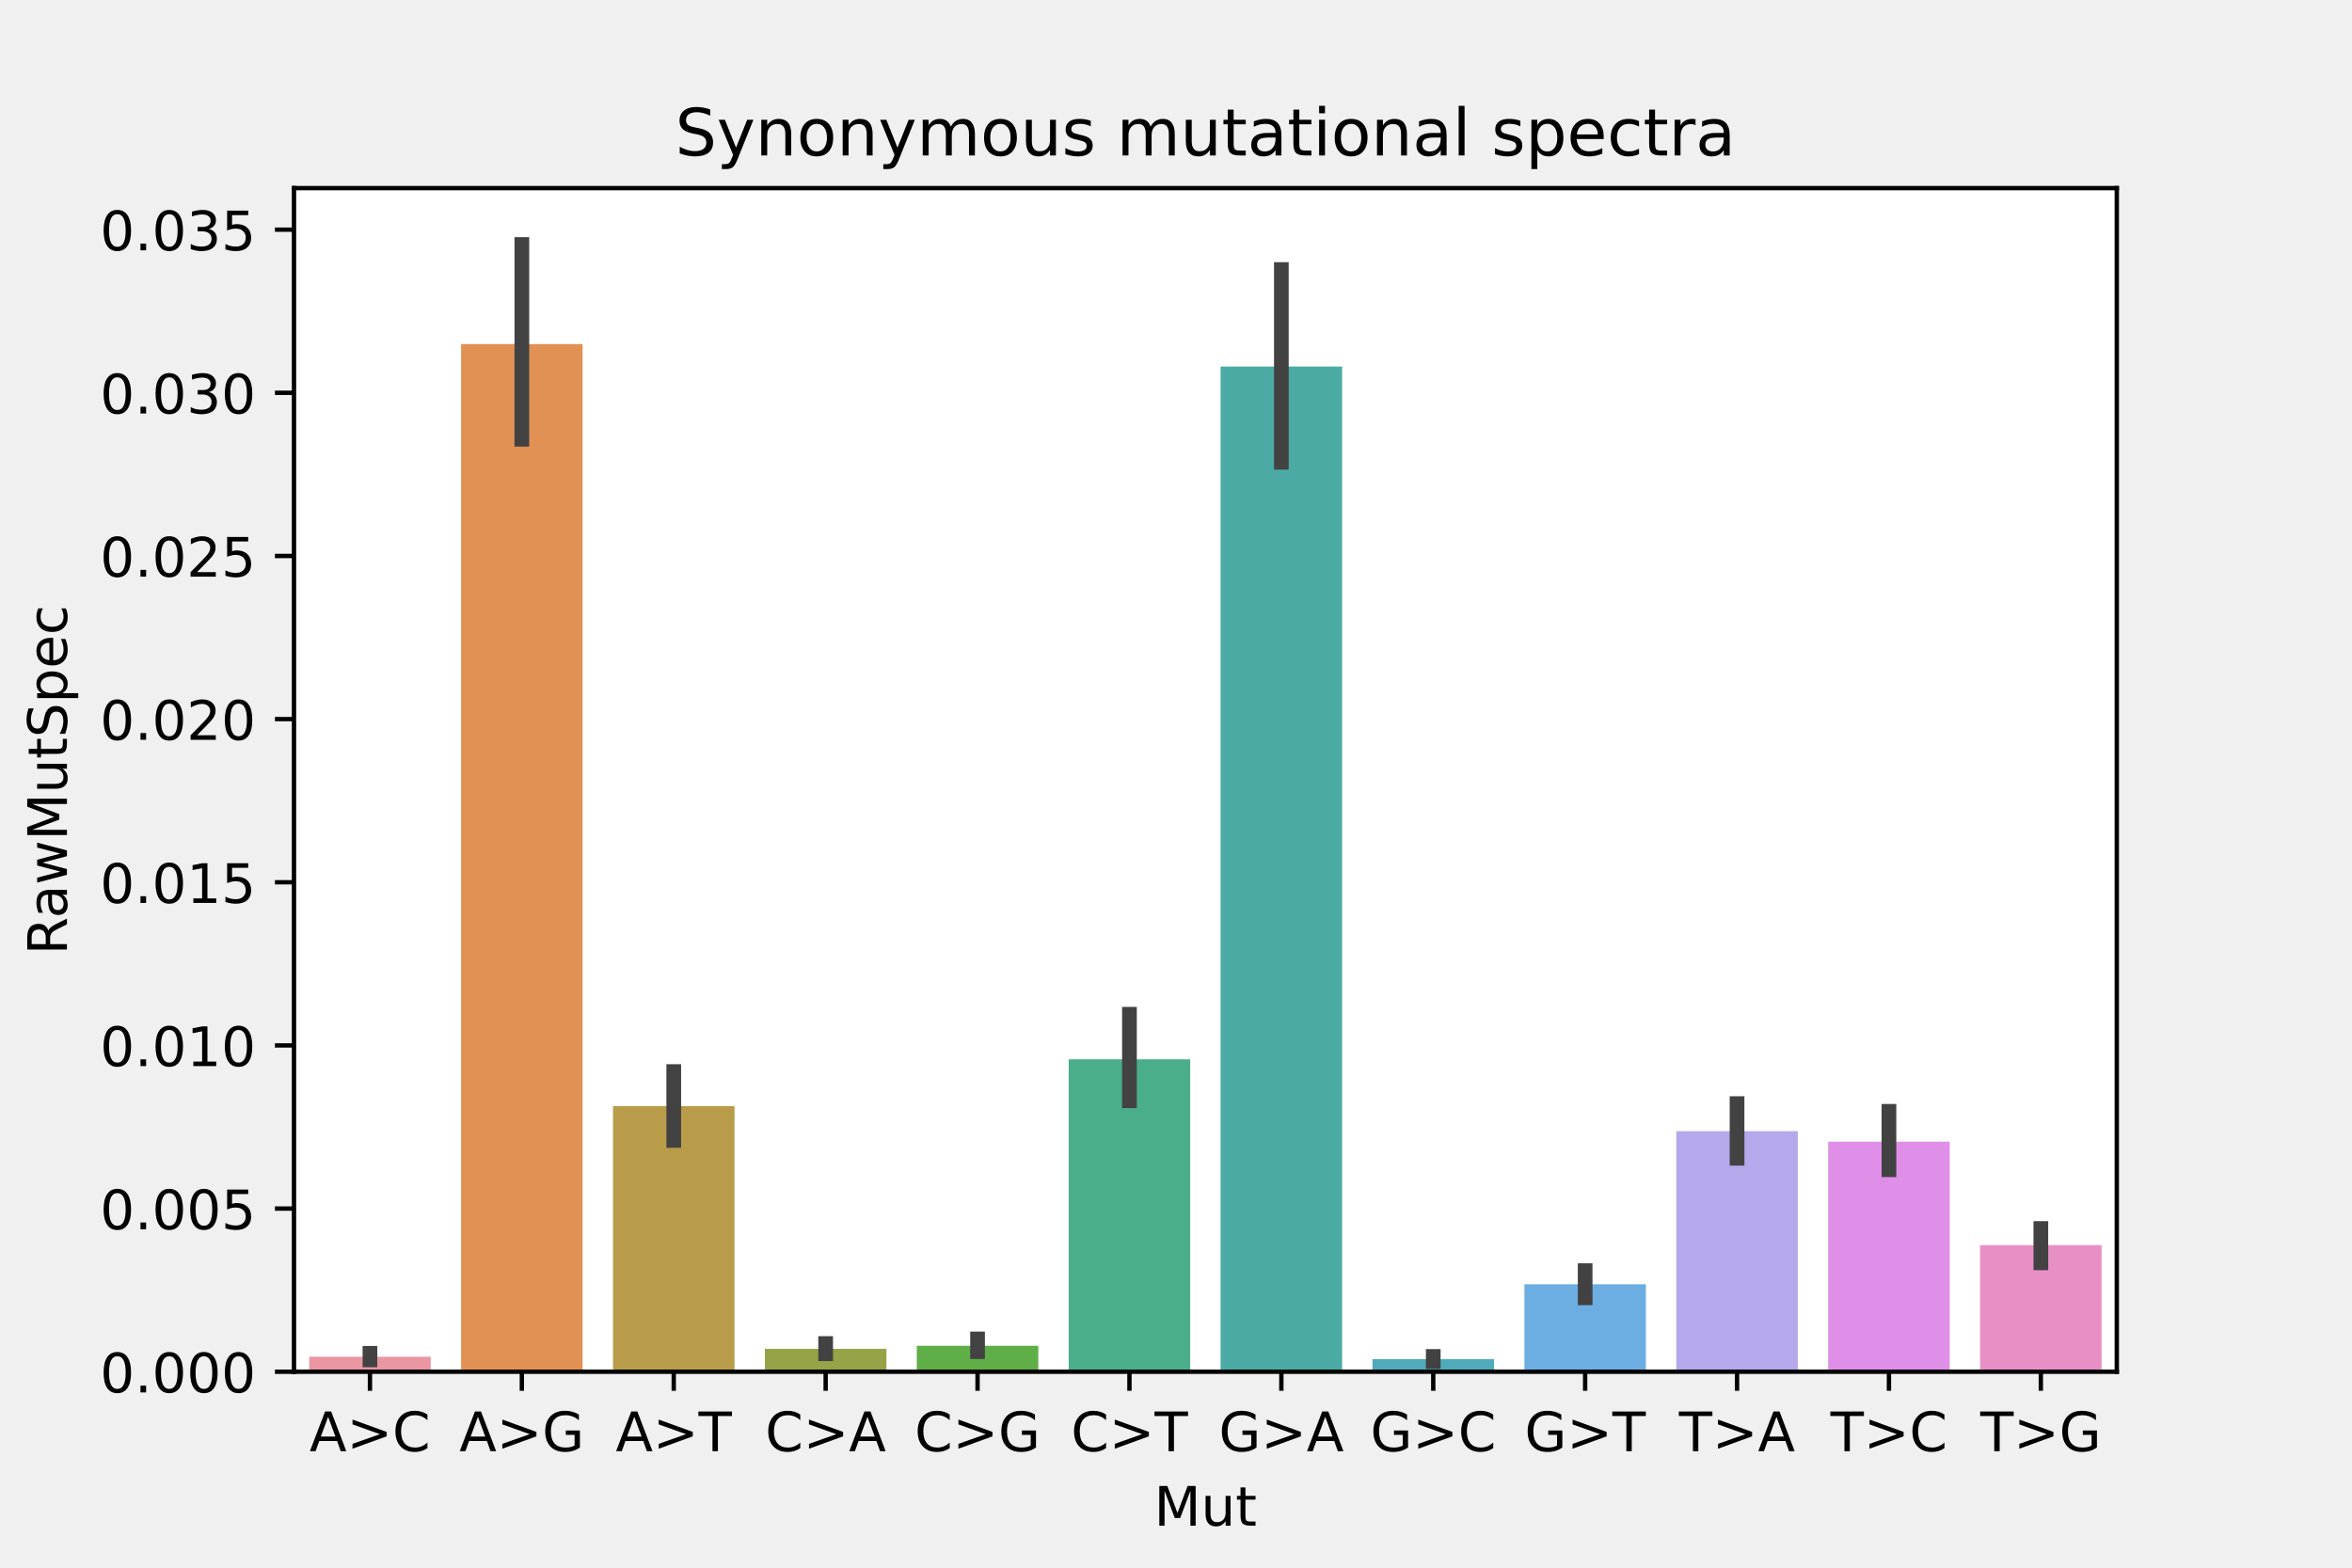
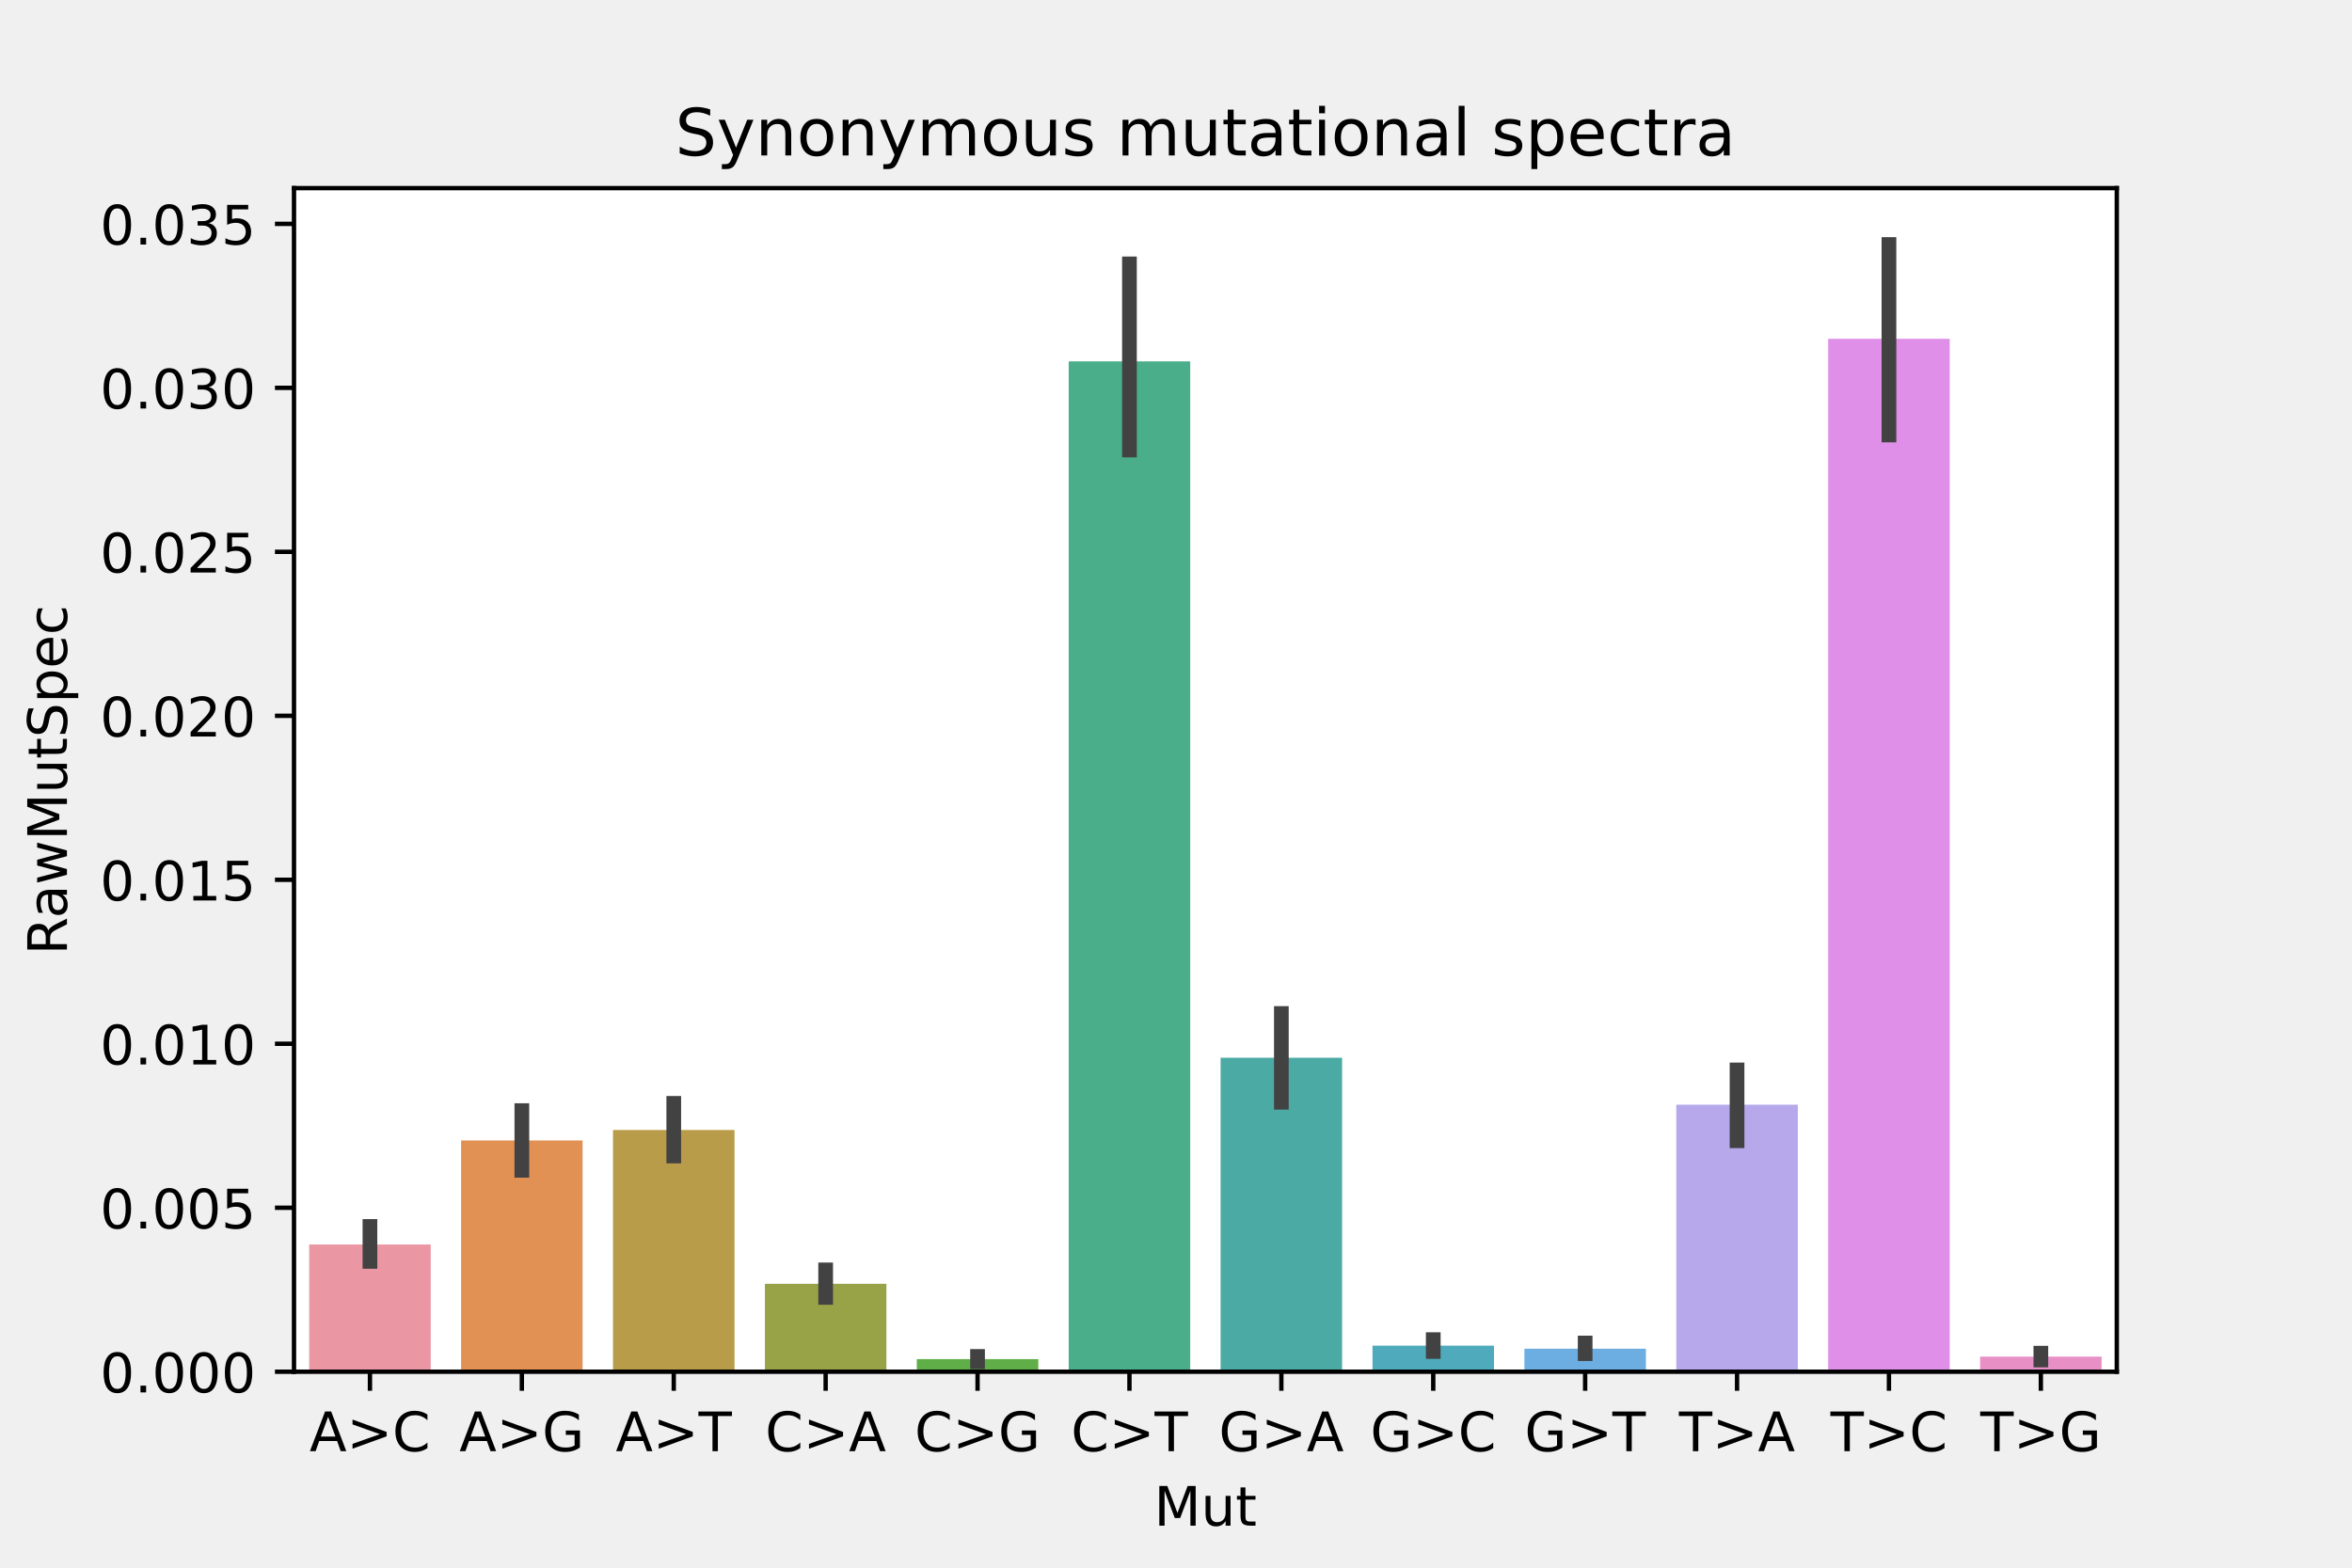
<svg xmlns="http://www.w3.org/2000/svg" xmlns:xlink="http://www.w3.org/1999/xlink" width="432pt" height="288pt" viewBox="0 0 432 288" version="1.1">
  <defs>
    <style type="text/css">*{stroke-linejoin: round; stroke-linecap: butt}</style>
  </defs>
  <g id="figure_1">
    <g id="patch_1">
      <path d="M 0 288  L 432 288  L 432 0  L 0 0  L 0 288  z " style="fill: none" />
    </g>
    <g id="axes_1">
      <g id="patch_2">
        <path d="M 54 252  L 388.8 252  L 388.8 34.56  L 54 34.56  z " style="fill: #ffffff" />
      </g>
      <g id="patch_3">
-         <path d="M 56.79 252  L 79.11 252  L 79.11 249.242  L 56.79 249.242  z " clip-path="url(#p5a65ac5ec0)" style="fill: #ea96a3" />
+         <path d="M 56.79 252  L 79.11 252  L 79.11 228.621  L 56.79 228.621  z " clip-path="url(#pdfa78f9c3d)" style="fill: #ea96a3" />
      </g>
      <g id="patch_4">
-         <path d="M 84.69 252  L 107.01 252  L 107.01 63.208  L 84.69 63.208  z " clip-path="url(#p5a65ac5ec0)" style="fill: #e19153" />
+         <path d="M 84.69 252  L 107.01 252  L 107.01 209.519  L 84.69 209.519  z " clip-path="url(#pdfa78f9c3d)" style="fill: #e19153" />
      </g>
      <g id="patch_5">
-         <path d="M 112.59 252  L 134.91 252  L 134.91 203.191  L 112.59 203.191  z " clip-path="url(#p5a65ac5ec0)" style="fill: #b89c49" />
+         <path d="M 112.59 252  L 134.91 252  L 134.91 207.589  L 112.59 207.589  z " clip-path="url(#pdfa78f9c3d)" style="fill: #b89c49" />
      </g>
      <g id="patch_6">
-         <path d="M 140.49 252  L 162.81 252  L 162.81 247.794  L 140.49 247.794  z " clip-path="url(#p5a65ac5ec0)" style="fill: #98a246" />
+         <path d="M 140.49 252  L 162.81 252  L 162.81 235.85  L 140.49 235.85  z " clip-path="url(#pdfa78f9c3d)" style="fill: #98a246" />
      </g>
      <g id="patch_7">
-         <path d="M 168.39 252  L 190.71 252  L 190.71 247.228  L 168.39 247.228  z " clip-path="url(#p5a65ac5ec0)" style="fill: #60ae47" />
+         <path d="M 168.39 252  L 190.71 252  L 190.71 249.679  L 168.39 249.679  z " clip-path="url(#pdfa78f9c3d)" style="fill: #60ae47" />
      </g>
      <g id="patch_8">
-         <path d="M 196.29 252  L 218.61 252  L 218.61 194.612  L 196.29 194.612  z " clip-path="url(#p5a65ac5ec0)" style="fill: #4aae8a" />
+         <path d="M 196.29 252  L 218.61 252  L 218.61 66.394  L 196.29 66.394  z " clip-path="url(#pdfa78f9c3d)" style="fill: #4aae8a" />
      </g>
      <g id="patch_9">
-         <path d="M 224.19 252  L 246.51 252  L 246.51 67.333  L 224.19 67.333  z " clip-path="url(#p5a65ac5ec0)" style="fill: #4baba4" />
+         <path d="M 224.19 252  L 246.51 252  L 246.51 194.32  L 224.19 194.32  z " clip-path="url(#pdfa78f9c3d)" style="fill: #4baba4" />
      </g>
      <g id="patch_10">
-         <path d="M 252.09 252  L 274.41 252  L 274.41 249.691  L 252.09 249.691  z " clip-path="url(#p5a65ac5ec0)" style="fill: #4fabbc" />
+         <path d="M 252.09 252  L 274.41 252  L 274.41 247.204  L 252.09 247.204  z " clip-path="url(#pdfa78f9c3d)" style="fill: #4fabbc" />
      </g>
      <g id="patch_11">
-         <path d="M 279.99 252  L 302.31 252  L 302.31 235.931  L 279.99 235.931  z " clip-path="url(#p5a65ac5ec0)" style="fill: #6daee2" />
+         <path d="M 279.99 252  L 302.31 252  L 302.31 247.773  L 279.99 247.773  z " clip-path="url(#pdfa78f9c3d)" style="fill: #6daee2" />
      </g>
      <g id="patch_12">
-         <path d="M 307.89 252  L 330.21 252  L 330.21 207.813  L 307.89 207.813  z " clip-path="url(#p5a65ac5ec0)" style="fill: #b6a8eb" />
+         <path d="M 307.89 252  L 330.21 252  L 330.21 202.943  L 307.89 202.943  z " clip-path="url(#pdfa78f9c3d)" style="fill: #b6a8eb" />
      </g>
      <g id="patch_13">
-         <path d="M 335.79 252  L 358.11 252  L 358.11 209.733  L 335.79 209.733  z " clip-path="url(#p5a65ac5ec0)" style="fill: #df8fe7" />
+         <path d="M 335.79 252  L 358.11 252  L 358.11 62.248  L 335.79 62.248  z " clip-path="url(#pdfa78f9c3d)" style="fill: #df8fe7" />
      </g>
      <g id="patch_14">
-         <path d="M 363.69 252  L 386.01 252  L 386.01 228.739  L 363.69 228.739  z " clip-path="url(#p5a65ac5ec0)" style="fill: #e890c6" />
+         <path d="M 363.69 252  L 386.01 252  L 386.01 249.228  L 363.69 249.228  z " clip-path="url(#pdfa78f9c3d)" style="fill: #e890c6" />
      </g>
      <g id="matplotlib.axis_1">
        <g id="xtick_1">
          <g id="line2d_1">
            <defs>
-               <path id="m7f98ee3e6b" d="M 0 0  L 0 3.5  " style="stroke: #000000; stroke-width: 0.8" />
+               <path id="m2006add876" d="M 0 0  L 0 3.5  " style="stroke: #000000; stroke-width: 0.8" />
            </defs>
            <g>
-               <use xlink:href="#m7f98ee3e6b" x="67.95" y="252" style="stroke: #000000; stroke-width: 0.8" />
+               <use xlink:href="#m2006add876" x="67.95" y="252" style="stroke: #000000; stroke-width: 0.8" />
            </g>
          </g>
          <g id="text_1">
            <g transform="translate(56.84844 266.5984)scale(0.1 -0.1)">
              <defs>
                <path id="DejaVuSans-41" d="M 2188 4044  L 1331 1722  L 3047 1722  L 2188 4044  z M 1831 4666  L 2547 4666  L 4325 0  L 3669 0  L 3244 1197  L 1141 1197  L 716 0  L 50 0  L 1831 4666  z " transform="scale(0.015625)" />
                <path id="DejaVuSans-3e" d="M 678 3150  L 678 3719  L 4684 2266  L 4684 1747  L 678 294  L 678 863  L 3897 2003  L 678 3150  z " transform="scale(0.015625)" />
                <path id="DejaVuSans-43" d="M 4122 4306  L 4122 3641  Q 3803 3938 3442 4084  Q 3081 4231 2675 4231  Q 1875 4231 1450 3742  Q 1025 3253 1025 2328  Q 1025 1406 1450 917  Q 1875 428 2675 428  Q 3081 428 3442 575  Q 3803 722 4122 1019  L 4122 359  Q 3791 134 3420 21  Q 3050 -91 2638 -91  Q 1578 -91 968 557  Q 359 1206 359 2328  Q 359 3453 968 4101  Q 1578 4750 2638 4750  Q 3056 4750 3426 4639  Q 3797 4528 4122 4306  z " transform="scale(0.015625)" />
              </defs>
              <use xlink:href="#DejaVuSans-41" />
              <use xlink:href="#DejaVuSans-3e" x="68.408" />
              <use xlink:href="#DejaVuSans-43" x="152.197" />
            </g>
          </g>
        </g>
        <g id="xtick_2">
          <g id="line2d_2">
            <g>
-               <use xlink:href="#m7f98ee3e6b" x="95.85" y="252" style="stroke: #000000; stroke-width: 0.8" />
+               <use xlink:href="#m2006add876" x="95.85" y="252" style="stroke: #000000; stroke-width: 0.8" />
            </g>
          </g>
          <g id="text_2">
            <g transform="translate(84.36562 266.5984)scale(0.1 -0.1)">
              <defs>
                <path id="DejaVuSans-47" d="M 3809 666  L 3809 1919  L 2778 1919  L 2778 2438  L 4434 2438  L 4434 434  Q 4069 175 3628 42  Q 3188 -91 2688 -91  Q 1594 -91 976 548  Q 359 1188 359 2328  Q 359 3472 976 4111  Q 1594 4750 2688 4750  Q 3144 4750 3555 4637  Q 3966 4525 4313 4306  L 4313 3634  Q 3963 3931 3569 4081  Q 3175 4231 2741 4231  Q 1884 4231 1454 3753  Q 1025 3275 1025 2328  Q 1025 1384 1454 906  Q 1884 428 2741 428  Q 3075 428 3337 486  Q 3600 544 3809 666  z " transform="scale(0.015625)" />
              </defs>
              <use xlink:href="#DejaVuSans-41" />
              <use xlink:href="#DejaVuSans-3e" x="68.408" />
              <use xlink:href="#DejaVuSans-47" x="152.197" />
            </g>
          </g>
        </g>
        <g id="xtick_3">
          <g id="line2d_3">
            <g>
-               <use xlink:href="#m7f98ee3e6b" x="123.75" y="252" style="stroke: #000000; stroke-width: 0.8" />
+               <use xlink:href="#m2006add876" x="123.75" y="252" style="stroke: #000000; stroke-width: 0.8" />
            </g>
          </g>
          <g id="text_3">
            <g transform="translate(113.0859 266.5984)scale(0.1 -0.1)">
              <defs>
                <path id="DejaVuSans-54" d="M -19 4666  L 3928 4666  L 3928 4134  L 2272 4134  L 2272 0  L 1638 0  L 1638 4134  L -19 4134  L -19 4666  z " transform="scale(0.015625)" />
              </defs>
              <use xlink:href="#DejaVuSans-41" />
              <use xlink:href="#DejaVuSans-3e" x="68.408" />
              <use xlink:href="#DejaVuSans-54" x="152.197" />
            </g>
          </g>
        </g>
        <g id="xtick_4">
          <g id="line2d_4">
            <g>
-               <use xlink:href="#m7f98ee3e6b" x="151.65" y="252" style="stroke: #000000; stroke-width: 0.8" />
+               <use xlink:href="#m2006add876" x="151.65" y="252" style="stroke: #000000; stroke-width: 0.8" />
            </g>
          </g>
          <g id="text_4">
            <g transform="translate(140.5484 266.5984)scale(0.1 -0.1)">
              <use xlink:href="#DejaVuSans-43" />
              <use xlink:href="#DejaVuSans-3e" x="69.824" />
              <use xlink:href="#DejaVuSans-41" x="153.613" />
            </g>
          </g>
        </g>
        <g id="xtick_5">
          <g id="line2d_5">
            <g>
-               <use xlink:href="#m7f98ee3e6b" x="179.55" y="252" style="stroke: #000000; stroke-width: 0.8" />
+               <use xlink:href="#m2006add876" x="179.55" y="252" style="stroke: #000000; stroke-width: 0.8" />
            </g>
          </g>
          <g id="text_5">
            <g transform="translate(167.9945 266.5984)scale(0.1 -0.1)">
              <use xlink:href="#DejaVuSans-43" />
              <use xlink:href="#DejaVuSans-3e" x="69.824" />
              <use xlink:href="#DejaVuSans-47" x="153.613" />
            </g>
          </g>
        </g>
        <g id="xtick_6">
          <g id="line2d_6">
            <g>
-               <use xlink:href="#m7f98ee3e6b" x="207.45" y="252" style="stroke: #000000; stroke-width: 0.8" />
+               <use xlink:href="#m2006add876" x="207.45" y="252" style="stroke: #000000; stroke-width: 0.8" />
            </g>
          </g>
          <g id="text_6">
            <g transform="translate(196.7148 266.5984)scale(0.1 -0.1)">
              <use xlink:href="#DejaVuSans-43" />
              <use xlink:href="#DejaVuSans-3e" x="69.824" />
              <use xlink:href="#DejaVuSans-54" x="153.613" />
            </g>
          </g>
        </g>
        <g id="xtick_7">
          <g id="line2d_7">
            <g>
-               <use xlink:href="#m7f98ee3e6b" x="235.35" y="252" style="stroke: #000000; stroke-width: 0.8" />
+               <use xlink:href="#m2006add876" x="235.35" y="252" style="stroke: #000000; stroke-width: 0.8" />
            </g>
          </g>
          <g id="text_7">
            <g transform="translate(223.8656 266.5984)scale(0.1 -0.1)">
              <use xlink:href="#DejaVuSans-47" />
              <use xlink:href="#DejaVuSans-3e" x="77.49" />
              <use xlink:href="#DejaVuSans-41" x="161.279" />
            </g>
          </g>
        </g>
        <g id="xtick_8">
          <g id="line2d_8">
            <g>
-               <use xlink:href="#m7f98ee3e6b" x="263.25" y="252" style="stroke: #000000; stroke-width: 0.8" />
+               <use xlink:href="#m2006add876" x="263.25" y="252" style="stroke: #000000; stroke-width: 0.8" />
            </g>
          </g>
          <g id="text_8">
            <g transform="translate(251.6945 266.5984)scale(0.1 -0.1)">
              <use xlink:href="#DejaVuSans-47" />
              <use xlink:href="#DejaVuSans-3e" x="77.49" />
              <use xlink:href="#DejaVuSans-43" x="161.279" />
            </g>
          </g>
        </g>
        <g id="xtick_9">
          <g id="line2d_9">
            <g>
-               <use xlink:href="#m7f98ee3e6b" x="291.15" y="252" style="stroke: #000000; stroke-width: 0.8" />
+               <use xlink:href="#m2006add876" x="291.15" y="252" style="stroke: #000000; stroke-width: 0.8" />
            </g>
          </g>
          <g id="text_9">
            <g transform="translate(280.032 266.5984)scale(0.1 -0.1)">
              <use xlink:href="#DejaVuSans-47" />
              <use xlink:href="#DejaVuSans-3e" x="77.49" />
              <use xlink:href="#DejaVuSans-54" x="161.279" />
            </g>
          </g>
        </g>
        <g id="xtick_10">
          <g id="line2d_10">
            <g>
-               <use xlink:href="#m7f98ee3e6b" x="319.05" y="252" style="stroke: #000000; stroke-width: 0.8" />
+               <use xlink:href="#m2006add876" x="319.05" y="252" style="stroke: #000000; stroke-width: 0.8" />
            </g>
          </g>
          <g id="text_10">
            <g transform="translate(308.3859 266.5984)scale(0.1 -0.1)">
              <use xlink:href="#DejaVuSans-54" />
              <use xlink:href="#DejaVuSans-3e" x="61.084" />
              <use xlink:href="#DejaVuSans-41" x="144.873" />
            </g>
          </g>
        </g>
        <g id="xtick_11">
          <g id="line2d_11">
            <g>
-               <use xlink:href="#m7f98ee3e6b" x="346.95" y="252" style="stroke: #000000; stroke-width: 0.8" />
+               <use xlink:href="#m2006add876" x="346.95" y="252" style="stroke: #000000; stroke-width: 0.8" />
            </g>
          </g>
          <g id="text_11">
            <g transform="translate(336.2148 266.5984)scale(0.1 -0.1)">
              <use xlink:href="#DejaVuSans-54" />
              <use xlink:href="#DejaVuSans-3e" x="61.084" />
              <use xlink:href="#DejaVuSans-43" x="144.873" />
            </g>
          </g>
        </g>
        <g id="xtick_12">
          <g id="line2d_12">
            <g>
-               <use xlink:href="#m7f98ee3e6b" x="374.85" y="252" style="stroke: #000000; stroke-width: 0.8" />
+               <use xlink:href="#m2006add876" x="374.85" y="252" style="stroke: #000000; stroke-width: 0.8" />
            </g>
          </g>
          <g id="text_12">
            <g transform="translate(363.732 266.5984)scale(0.1 -0.1)">
              <use xlink:href="#DejaVuSans-54" />
              <use xlink:href="#DejaVuSans-3e" x="61.084" />
              <use xlink:href="#DejaVuSans-47" x="144.873" />
            </g>
          </g>
        </g>
        <g id="text_13">
          <g transform="translate(211.957 280.2766)scale(0.1 -0.1)">
            <defs>
              <path id="DejaVuSans-4d" d="M 628 4666  L 1569 4666  L 2759 1491  L 3956 4666  L 4897 4666  L 4897 0  L 4281 0  L 4281 4097  L 3078 897  L 2444 897  L 1241 4097  L 1241 0  L 628 0  L 628 4666  z " transform="scale(0.015625)" />
              <path id="DejaVuSans-75" d="M 544 1381  L 544 3500  L 1119 3500  L 1119 1403  Q 1119 906 1312 657  Q 1506 409 1894 409  Q 2359 409 2629 706  Q 2900 1003 2900 1516  L 2900 3500  L 3475 3500  L 3475 0  L 2900 0  L 2900 538  Q 2691 219 2414 64  Q 2138 -91 1772 -91  Q 1169 -91 856 284  Q 544 659 544 1381  z M 1991 3584  L 1991 3584  z " transform="scale(0.015625)" />
              <path id="DejaVuSans-74" d="M 1172 4494  L 1172 3500  L 2356 3500  L 2356 3053  L 1172 3053  L 1172 1153  Q 1172 725 1289 603  Q 1406 481 1766 481  L 2356 481  L 2356 0  L 1766 0  Q 1100 0 847 248  Q 594 497 594 1153  L 594 3053  L 172 3053  L 172 3500  L 594 3500  L 594 4494  L 1172 4494  z " transform="scale(0.015625)" />
            </defs>
            <use xlink:href="#DejaVuSans-4d" />
            <use xlink:href="#DejaVuSans-75" x="86.279" />
            <use xlink:href="#DejaVuSans-74" x="149.658" />
          </g>
        </g>
      </g>
      <g id="matplotlib.axis_2">
        <g id="ytick_1">
          <g id="line2d_13">
            <defs>
-               <path id="m0663609d6b" d="M 0 0  L -3.5 0  " style="stroke: #000000; stroke-width: 0.8" />
+               <path id="m7a76415759" d="M 0 0  L -3.5 0  " style="stroke: #000000; stroke-width: 0.8" />
            </defs>
            <g>
-               <use xlink:href="#m0663609d6b" x="54" y="252" style="stroke: #000000; stroke-width: 0.8" />
+               <use xlink:href="#m7a76415759" x="54" y="252" style="stroke: #000000; stroke-width: 0.8" />
            </g>
          </g>
          <g id="text_14">
            <g transform="translate(18.37187 255.7992)scale(0.1 -0.1)">
              <defs>
                <path id="DejaVuSans-30" d="M 2034 4250  Q 1547 4250 1301 3770  Q 1056 3291 1056 2328  Q 1056 1369 1301 889  Q 1547 409 2034 409  Q 2525 409 2770 889  Q 3016 1369 3016 2328  Q 3016 3291 2770 3770  Q 2525 4250 2034 4250  z M 2034 4750  Q 2819 4750 3233 4129  Q 3647 3509 3647 2328  Q 3647 1150 3233 529  Q 2819 -91 2034 -91  Q 1250 -91 836 529  Q 422 1150 422 2328  Q 422 3509 836 4129  Q 1250 4750 2034 4750  z " transform="scale(0.015625)" />
                <path id="DejaVuSans-2e" d="M 684 794  L 1344 794  L 1344 0  L 684 0  L 684 794  z " transform="scale(0.015625)" />
              </defs>
              <use xlink:href="#DejaVuSans-30" />
              <use xlink:href="#DejaVuSans-2e" x="63.623" />
              <use xlink:href="#DejaVuSans-30" x="95.41" />
              <use xlink:href="#DejaVuSans-30" x="159.033" />
              <use xlink:href="#DejaVuSans-30" x="222.656" />
            </g>
          </g>
        </g>
        <g id="ytick_2">
          <g id="line2d_14">
            <g>
-               <use xlink:href="#m0663609d6b" x="54" y="222.027" style="stroke: #000000; stroke-width: 0.8" />
+               <use xlink:href="#m7a76415759" x="54" y="221.875" style="stroke: #000000; stroke-width: 0.8" />
            </g>
          </g>
          <g id="text_15">
-             <g transform="translate(18.37187 225.8263)scale(0.1 -0.1)">
+             <g transform="translate(18.37187 225.674)scale(0.1 -0.1)">
              <defs>
                <path id="DejaVuSans-35" d="M 691 4666  L 3169 4666  L 3169 4134  L 1269 4134  L 1269 2991  Q 1406 3038 1543 3061  Q 1681 3084 1819 3084  Q 2600 3084 3056 2656  Q 3513 2228 3513 1497  Q 3513 744 3044 326  Q 2575 -91 1722 -91  Q 1428 -91 1123 -41  Q 819 9 494 109  L 494 744  Q 775 591 1075 516  Q 1375 441 1709 441  Q 2250 441 2565 725  Q 2881 1009 2881 1497  Q 2881 1984 2565 2268  Q 2250 2553 1709 2553  Q 1456 2553 1204 2497  Q 953 2441 691 2322  L 691 4666  z " transform="scale(0.015625)" />
              </defs>
              <use xlink:href="#DejaVuSans-30" />
              <use xlink:href="#DejaVuSans-2e" x="63.623" />
              <use xlink:href="#DejaVuSans-30" x="95.41" />
              <use xlink:href="#DejaVuSans-30" x="159.033" />
              <use xlink:href="#DejaVuSans-35" x="222.656" />
            </g>
          </g>
        </g>
        <g id="ytick_3">
          <g id="line2d_15">
            <g>
-               <use xlink:href="#m0663609d6b" x="54" y="192.054" style="stroke: #000000; stroke-width: 0.8" />
+               <use xlink:href="#m7a76415759" x="54" y="191.75" style="stroke: #000000; stroke-width: 0.8" />
            </g>
          </g>
          <g id="text_16">
-             <g transform="translate(18.37187 195.8534)scale(0.1 -0.1)">
+             <g transform="translate(18.37187 195.5488)scale(0.1 -0.1)">
              <defs>
                <path id="DejaVuSans-31" d="M 794 531  L 1825 531  L 1825 4091  L 703 3866  L 703 4441  L 1819 4666  L 2450 4666  L 2450 531  L 3481 531  L 3481 0  L 794 0  L 794 531  z " transform="scale(0.015625)" />
              </defs>
              <use xlink:href="#DejaVuSans-30" />
              <use xlink:href="#DejaVuSans-2e" x="63.623" />
              <use xlink:href="#DejaVuSans-30" x="95.41" />
              <use xlink:href="#DejaVuSans-31" x="159.033" />
              <use xlink:href="#DejaVuSans-30" x="222.656" />
            </g>
          </g>
        </g>
        <g id="ytick_4">
          <g id="line2d_16">
            <g>
-               <use xlink:href="#m0663609d6b" x="54" y="162.081" style="stroke: #000000; stroke-width: 0.8" />
+               <use xlink:href="#m7a76415759" x="54" y="161.624" style="stroke: #000000; stroke-width: 0.8" />
            </g>
          </g>
          <g id="text_17">
-             <g transform="translate(18.37187 165.8805)scale(0.1 -0.1)">
+             <g transform="translate(18.37187 165.4236)scale(0.1 -0.1)">
              <use xlink:href="#DejaVuSans-30" />
              <use xlink:href="#DejaVuSans-2e" x="63.623" />
              <use xlink:href="#DejaVuSans-30" x="95.41" />
              <use xlink:href="#DejaVuSans-31" x="159.033" />
              <use xlink:href="#DejaVuSans-35" x="222.656" />
            </g>
          </g>
        </g>
        <g id="ytick_5">
          <g id="line2d_17">
            <g>
-               <use xlink:href="#m0663609d6b" x="54" y="132.108" style="stroke: #000000; stroke-width: 0.8" />
+               <use xlink:href="#m7a76415759" x="54" y="131.499" style="stroke: #000000; stroke-width: 0.8" />
            </g>
          </g>
          <g id="text_18">
-             <g transform="translate(18.37187 135.9076)scale(0.1 -0.1)">
+             <g transform="translate(18.37187 135.2984)scale(0.1 -0.1)">
              <defs>
                <path id="DejaVuSans-32" d="M 1228 531  L 3431 531  L 3431 0  L 469 0  L 469 531  Q 828 903 1448 1529  Q 2069 2156 2228 2338  Q 2531 2678 2651 2914  Q 2772 3150 2772 3378  Q 2772 3750 2511 3984  Q 2250 4219 1831 4219  Q 1534 4219 1204 4116  Q 875 4013 500 3803  L 500 4441  Q 881 4594 1212 4672  Q 1544 4750 1819 4750  Q 2544 4750 2975 4387  Q 3406 4025 3406 3419  Q 3406 3131 3298 2873  Q 3191 2616 2906 2266  Q 2828 2175 2409 1742  Q 1991 1309 1228 531  z " transform="scale(0.015625)" />
              </defs>
              <use xlink:href="#DejaVuSans-30" />
              <use xlink:href="#DejaVuSans-2e" x="63.623" />
              <use xlink:href="#DejaVuSans-30" x="95.41" />
              <use xlink:href="#DejaVuSans-32" x="159.033" />
              <use xlink:href="#DejaVuSans-30" x="222.656" />
            </g>
          </g>
        </g>
        <g id="ytick_6">
          <g id="line2d_18">
            <g>
-               <use xlink:href="#m0663609d6b" x="54" y="102.136" style="stroke: #000000; stroke-width: 0.8" />
+               <use xlink:href="#m7a76415759" x="54" y="101.374" style="stroke: #000000; stroke-width: 0.8" />
            </g>
          </g>
          <g id="text_19">
-             <g transform="translate(18.37187 105.9347)scale(0.1 -0.1)">
+             <g transform="translate(18.37187 105.1732)scale(0.1 -0.1)">
              <use xlink:href="#DejaVuSans-30" />
              <use xlink:href="#DejaVuSans-2e" x="63.623" />
              <use xlink:href="#DejaVuSans-30" x="95.41" />
              <use xlink:href="#DejaVuSans-32" x="159.033" />
              <use xlink:href="#DejaVuSans-35" x="222.656" />
            </g>
          </g>
        </g>
        <g id="ytick_7">
          <g id="line2d_19">
            <g>
-               <use xlink:href="#m0663609d6b" x="54" y="72.163" style="stroke: #000000; stroke-width: 0.8" />
+               <use xlink:href="#m7a76415759" x="54" y="71.249" style="stroke: #000000; stroke-width: 0.8" />
            </g>
          </g>
          <g id="text_20">
-             <g transform="translate(18.37187 75.96186)scale(0.1 -0.1)">
+             <g transform="translate(18.37187 75.048)scale(0.1 -0.1)">
              <defs>
                <path id="DejaVuSans-33" d="M 2597 2516  Q 3050 2419 3304 2112  Q 3559 1806 3559 1356  Q 3559 666 3084 287  Q 2609 -91 1734 -91  Q 1441 -91 1130 -33  Q 819 25 488 141  L 488 750  Q 750 597 1062 519  Q 1375 441 1716 441  Q 2309 441 2620 675  Q 2931 909 2931 1356  Q 2931 1769 2642 2001  Q 2353 2234 1838 2234  L 1294 2234  L 1294 2753  L 1863 2753  Q 2328 2753 2575 2939  Q 2822 3125 2822 3475  Q 2822 3834 2567 4026  Q 2313 4219 1838 4219  Q 1578 4219 1281 4162  Q 984 4106 628 3988  L 628 4550  Q 988 4650 1302 4700  Q 1616 4750 1894 4750  Q 2613 4750 3031 4423  Q 3450 4097 3450 3541  Q 3450 3153 3228 2886  Q 3006 2619 2597 2516  z " transform="scale(0.015625)" />
              </defs>
              <use xlink:href="#DejaVuSans-30" />
              <use xlink:href="#DejaVuSans-2e" x="63.623" />
              <use xlink:href="#DejaVuSans-30" x="95.41" />
              <use xlink:href="#DejaVuSans-33" x="159.033" />
              <use xlink:href="#DejaVuSans-30" x="222.656" />
            </g>
          </g>
        </g>
        <g id="ytick_8">
          <g id="line2d_20">
            <g>
-               <use xlink:href="#m0663609d6b" x="54" y="42.19" style="stroke: #000000; stroke-width: 0.8" />
+               <use xlink:href="#m7a76415759" x="54" y="41.124" style="stroke: #000000; stroke-width: 0.8" />
            </g>
          </g>
          <g id="text_21">
-             <g transform="translate(18.37187 45.98896)scale(0.1 -0.1)">
+             <g transform="translate(18.37187 44.9228)scale(0.1 -0.1)">
              <use xlink:href="#DejaVuSans-30" />
              <use xlink:href="#DejaVuSans-2e" x="63.623" />
              <use xlink:href="#DejaVuSans-30" x="95.41" />
              <use xlink:href="#DejaVuSans-33" x="159.033" />
              <use xlink:href="#DejaVuSans-35" x="222.656" />
            </g>
          </g>
        </g>
        <g id="text_22">
          <g transform="translate(12.29219 175.412)rotate(-90)scale(0.1 -0.1)">
            <defs>
              <path id="DejaVuSans-52" d="M 2841 2188  Q 3044 2119 3236 1894  Q 3428 1669 3622 1275  L 4263 0  L 3584 0  L 2988 1197  Q 2756 1666 2539 1819  Q 2322 1972 1947 1972  L 1259 1972  L 1259 0  L 628 0  L 628 4666  L 2053 4666  Q 2853 4666 3247 4331  Q 3641 3997 3641 3322  Q 3641 2881 3436 2590  Q 3231 2300 2841 2188  z M 1259 4147  L 1259 2491  L 2053 2491  Q 2509 2491 2742 2702  Q 2975 2913 2975 3322  Q 2975 3731 2742 3939  Q 2509 4147 2053 4147  L 1259 4147  z " transform="scale(0.015625)" />
              <path id="DejaVuSans-61" d="M 2194 1759  Q 1497 1759 1228 1600  Q 959 1441 959 1056  Q 959 750 1161 570  Q 1363 391 1709 391  Q 2188 391 2477 730  Q 2766 1069 2766 1631  L 2766 1759  L 2194 1759  z M 3341 1997  L 3341 0  L 2766 0  L 2766 531  Q 2569 213 2275 61  Q 1981 -91 1556 -91  Q 1019 -91 701 211  Q 384 513 384 1019  Q 384 1609 779 1909  Q 1175 2209 1959 2209  L 2766 2209  L 2766 2266  Q 2766 2663 2505 2880  Q 2244 3097 1772 3097  Q 1472 3097 1187 3025  Q 903 2953 641 2809  L 641 3341  Q 956 3463 1253 3523  Q 1550 3584 1831 3584  Q 2591 3584 2966 3190  Q 3341 2797 3341 1997  z " transform="scale(0.015625)" />
              <path id="DejaVuSans-77" d="M 269 3500  L 844 3500  L 1563 769  L 2278 3500  L 2956 3500  L 3675 769  L 4391 3500  L 4966 3500  L 4050 0  L 3372 0  L 2619 2869  L 1863 0  L 1184 0  L 269 3500  z " transform="scale(0.015625)" />
              <path id="DejaVuSans-53" d="M 3425 4513  L 3425 3897  Q 3066 4069 2747 4153  Q 2428 4238 2131 4238  Q 1616 4238 1336 4038  Q 1056 3838 1056 3469  Q 1056 3159 1242 3001  Q 1428 2844 1947 2747  L 2328 2669  Q 3034 2534 3370 2195  Q 3706 1856 3706 1288  Q 3706 609 3251 259  Q 2797 -91 1919 -91  Q 1588 -91 1214 -16  Q 841 59 441 206  L 441 856  Q 825 641 1194 531  Q 1563 422 1919 422  Q 2459 422 2753 634  Q 3047 847 3047 1241  Q 3047 1584 2836 1778  Q 2625 1972 2144 2069  L 1759 2144  Q 1053 2284 737 2584  Q 422 2884 422 3419  Q 422 4038 858 4394  Q 1294 4750 2059 4750  Q 2388 4750 2728 4690  Q 3069 4631 3425 4513  z " transform="scale(0.015625)" />
              <path id="DejaVuSans-70" d="M 1159 525  L 1159 -1331  L 581 -1331  L 581 3500  L 1159 3500  L 1159 2969  Q 1341 3281 1617 3432  Q 1894 3584 2278 3584  Q 2916 3584 3314 3078  Q 3713 2572 3713 1747  Q 3713 922 3314 415  Q 2916 -91 2278 -91  Q 1894 -91 1617 61  Q 1341 213 1159 525  z M 3116 1747  Q 3116 2381 2855 2742  Q 2594 3103 2138 3103  Q 1681 3103 1420 2742  Q 1159 2381 1159 1747  Q 1159 1113 1420 752  Q 1681 391 2138 391  Q 2594 391 2855 752  Q 3116 1113 3116 1747  z " transform="scale(0.015625)" />
              <path id="DejaVuSans-65" d="M 3597 1894  L 3597 1613  L 953 1613  Q 991 1019 1311 708  Q 1631 397 2203 397  Q 2534 397 2845 478  Q 3156 559 3463 722  L 3463 178  Q 3153 47 2828 -22  Q 2503 -91 2169 -91  Q 1331 -91 842 396  Q 353 884 353 1716  Q 353 2575 817 3079  Q 1281 3584 2069 3584  Q 2775 3584 3186 3129  Q 3597 2675 3597 1894  z M 3022 2063  Q 3016 2534 2758 2815  Q 2500 3097 2075 3097  Q 1594 3097 1305 2825  Q 1016 2553 972 2059  L 3022 2063  z " transform="scale(0.015625)" />
              <path id="DejaVuSans-63" d="M 3122 3366  L 3122 2828  Q 2878 2963 2633 3030  Q 2388 3097 2138 3097  Q 1578 3097 1268 2742  Q 959 2388 959 1747  Q 959 1106 1268 751  Q 1578 397 2138 397  Q 2388 397 2633 464  Q 2878 531 3122 666  L 3122 134  Q 2881 22 2623 -34  Q 2366 -91 2075 -91  Q 1284 -91 818 406  Q 353 903 353 1747  Q 353 2603 823 3093  Q 1294 3584 2113 3584  Q 2378 3584 2631 3529  Q 2884 3475 3122 3366  z " transform="scale(0.015625)" />
            </defs>
            <use xlink:href="#DejaVuSans-52" />
            <use xlink:href="#DejaVuSans-61" x="67.232" />
            <use xlink:href="#DejaVuSans-77" x="128.512" />
            <use xlink:href="#DejaVuSans-4d" x="210.299" />
            <use xlink:href="#DejaVuSans-75" x="296.578" />
            <use xlink:href="#DejaVuSans-74" x="359.957" />
            <use xlink:href="#DejaVuSans-53" x="399.166" />
            <use xlink:href="#DejaVuSans-70" x="462.643" />
            <use xlink:href="#DejaVuSans-65" x="526.119" />
            <use xlink:href="#DejaVuSans-63" x="587.643" />
          </g>
        </g>
      </g>
      <g id="line2d_21">
-         <path d="M 67.95 249.825  L 67.95 248.611  " clip-path="url(#p5a65ac5ec0)" style="fill: none; stroke: #424242; stroke-width: 2.7; stroke-linecap: square" />
+         <path d="M 67.95 231.739  L 67.95 225.311  " clip-path="url(#pdfa78f9c3d)" style="fill: none; stroke: #424242; stroke-width: 2.7; stroke-linecap: square" />
      </g>
      <g id="line2d_22">
-         <path d="M 95.85 80.697  L 95.85 44.914  " clip-path="url(#p5a65ac5ec0)" style="fill: none; stroke: #424242; stroke-width: 2.7; stroke-linecap: square" />
+         <path d="M 95.85 214.993  L 95.85 204.037  " clip-path="url(#pdfa78f9c3d)" style="fill: none; stroke: #424242; stroke-width: 2.7; stroke-linecap: square" />
      </g>
      <g id="line2d_23">
-         <path d="M 123.75 209.515  L 123.75 196.85  " clip-path="url(#p5a65ac5ec0)" style="fill: none; stroke: #424242; stroke-width: 2.7; stroke-linecap: square" />
+         <path d="M 123.75 212.366  L 123.75 202.699  " clip-path="url(#pdfa78f9c3d)" style="fill: none; stroke: #424242; stroke-width: 2.7; stroke-linecap: square" />
      </g>
      <g id="line2d_24">
-         <path d="M 151.65 248.697  L 151.65 246.82  " clip-path="url(#p5a65ac5ec0)" style="fill: none; stroke: #424242; stroke-width: 2.7; stroke-linecap: square" />
+         <path d="M 151.65 238.351  L 151.65 233.294  " clip-path="url(#pdfa78f9c3d)" style="fill: none; stroke: #424242; stroke-width: 2.7; stroke-linecap: square" />
      </g>
      <g id="line2d_25">
-         <path d="M 179.55 248.316  L 179.55 245.973  " clip-path="url(#p5a65ac5ec0)" style="fill: none; stroke: #424242; stroke-width: 2.7; stroke-linecap: square" />
+         <path d="M 179.55 250.172  L 179.55 249.187  " clip-path="url(#pdfa78f9c3d)" style="fill: none; stroke: #424242; stroke-width: 2.7; stroke-linecap: square" />
      </g>
      <g id="line2d_26">
-         <path d="M 207.45 202.222  L 207.45 186.322  " clip-path="url(#p5a65ac5ec0)" style="fill: none; stroke: #424242; stroke-width: 2.7; stroke-linecap: square" />
+         <path d="M 207.45 82.675  L 207.45 48.483  " clip-path="url(#pdfa78f9c3d)" style="fill: none; stroke: #424242; stroke-width: 2.7; stroke-linecap: square" />
      </g>
      <g id="line2d_27">
-         <path d="M 235.35 84.924  L 235.35 49.513  " clip-path="url(#p5a65ac5ec0)" style="fill: none; stroke: #424242; stroke-width: 2.7; stroke-linecap: square" />
+         <path d="M 235.35 202.498  L 235.35 186.184  " clip-path="url(#pdfa78f9c3d)" style="fill: none; stroke: #424242; stroke-width: 2.7; stroke-linecap: square" />
      </g>
      <g id="line2d_28">
-         <path d="M 263.25 250.134  L 263.25 249.196  " clip-path="url(#p5a65ac5ec0)" style="fill: none; stroke: #424242; stroke-width: 2.7; stroke-linecap: square" />
+         <path d="M 263.25 248.283  L 263.25 246.104  " clip-path="url(#pdfa78f9c3d)" style="fill: none; stroke: #424242; stroke-width: 2.7; stroke-linecap: square" />
      </g>
      <g id="line2d_29">
-         <path d="M 291.15 238.419  L 291.15 233.434  " clip-path="url(#p5a65ac5ec0)" style="fill: none; stroke: #424242; stroke-width: 2.7; stroke-linecap: square" />
+         <path d="M 291.15 248.677  L 291.15 246.722  " clip-path="url(#pdfa78f9c3d)" style="fill: none; stroke: #424242; stroke-width: 2.7; stroke-linecap: square" />
      </g>
      <g id="line2d_30">
-         <path d="M 319.05 212.783  L 319.05 202.737  " clip-path="url(#p5a65ac5ec0)" style="fill: none; stroke: #424242; stroke-width: 2.7; stroke-linecap: square" />
+         <path d="M 319.05 209.568  L 319.05 196.553  " clip-path="url(#pdfa78f9c3d)" style="fill: none; stroke: #424242; stroke-width: 2.7; stroke-linecap: square" />
      </g>
      <g id="line2d_31">
-         <path d="M 346.95 214.893  L 346.95 204.157  " clip-path="url(#p5a65ac5ec0)" style="fill: none; stroke: #424242; stroke-width: 2.7; stroke-linecap: square" />
+         <path d="M 346.95 79.916  L 346.95 44.914  " clip-path="url(#pdfa78f9c3d)" style="fill: none; stroke: #424242; stroke-width: 2.7; stroke-linecap: square" />
      </g>
      <g id="line2d_32">
-         <path d="M 374.85 232.003  L 374.85 225.689  " clip-path="url(#p5a65ac5ec0)" style="fill: none; stroke: #424242; stroke-width: 2.7; stroke-linecap: square" />
+         <path d="M 374.85 249.845  L 374.85 248.595  " clip-path="url(#pdfa78f9c3d)" style="fill: none; stroke: #424242; stroke-width: 2.7; stroke-linecap: square" />
      </g>
      <g id="patch_15">
        <path d="M 54 252  L 54 34.56  " style="fill: none; stroke: #000000; stroke-width: 0.8; stroke-linejoin: miter; stroke-linecap: square" />
      </g>
      <g id="patch_16">
        <path d="M 388.8 252  L 388.8 34.56  " style="fill: none; stroke: #000000; stroke-width: 0.8; stroke-linejoin: miter; stroke-linecap: square" />
      </g>
      <g id="patch_17">
        <path d="M 54 252  L 388.8 252  " style="fill: none; stroke: #000000; stroke-width: 0.8; stroke-linejoin: miter; stroke-linecap: square" />
      </g>
      <g id="patch_18">
        <path d="M 54 34.56  L 388.8 34.56  " style="fill: none; stroke: #000000; stroke-width: 0.8; stroke-linejoin: miter; stroke-linecap: square" />
      </g>
      <g id="text_23">
        <g transform="translate(124.0209 28.56)scale(0.12 -0.12)">
          <defs>
            <path id="DejaVuSans-79" d="M 2059 -325  Q 1816 -950 1584 -1140  Q 1353 -1331 966 -1331  L 506 -1331  L 506 -850  L 844 -850  Q 1081 -850 1212 -737  Q 1344 -625 1503 -206  L 1606 56  L 191 3500  L 800 3500  L 1894 763  L 2988 3500  L 3597 3500  L 2059 -325  z " transform="scale(0.015625)" />
            <path id="DejaVuSans-6e" d="M 3513 2113  L 3513 0  L 2938 0  L 2938 2094  Q 2938 2591 2744 2837  Q 2550 3084 2163 3084  Q 1697 3084 1428 2787  Q 1159 2491 1159 1978  L 1159 0  L 581 0  L 581 3500  L 1159 3500  L 1159 2956  Q 1366 3272 1645 3428  Q 1925 3584 2291 3584  Q 2894 3584 3203 3211  Q 3513 2838 3513 2113  z " transform="scale(0.015625)" />
            <path id="DejaVuSans-6f" d="M 1959 3097  Q 1497 3097 1228 2736  Q 959 2375 959 1747  Q 959 1119 1226 758  Q 1494 397 1959 397  Q 2419 397 2687 759  Q 2956 1122 2956 1747  Q 2956 2369 2687 2733  Q 2419 3097 1959 3097  z M 1959 3584  Q 2709 3584 3137 3096  Q 3566 2609 3566 1747  Q 3566 888 3137 398  Q 2709 -91 1959 -91  Q 1206 -91 779 398  Q 353 888 353 1747  Q 353 2609 779 3096  Q 1206 3584 1959 3584  z " transform="scale(0.015625)" />
            <path id="DejaVuSans-6d" d="M 3328 2828  Q 3544 3216 3844 3400  Q 4144 3584 4550 3584  Q 5097 3584 5394 3201  Q 5691 2819 5691 2113  L 5691 0  L 5113 0  L 5113 2094  Q 5113 2597 4934 2840  Q 4756 3084 4391 3084  Q 3944 3084 3684 2787  Q 3425 2491 3425 1978  L 3425 0  L 2847 0  L 2847 2094  Q 2847 2600 2669 2842  Q 2491 3084 2119 3084  Q 1678 3084 1418 2786  Q 1159 2488 1159 1978  L 1159 0  L 581 0  L 581 3500  L 1159 3500  L 1159 2956  Q 1356 3278 1631 3431  Q 1906 3584 2284 3584  Q 2666 3584 2933 3390  Q 3200 3197 3328 2828  z " transform="scale(0.015625)" />
            <path id="DejaVuSans-73" d="M 2834 3397  L 2834 2853  Q 2591 2978 2328 3040  Q 2066 3103 1784 3103  Q 1356 3103 1142 2972  Q 928 2841 928 2578  Q 928 2378 1081 2264  Q 1234 2150 1697 2047  L 1894 2003  Q 2506 1872 2764 1633  Q 3022 1394 3022 966  Q 3022 478 2636 193  Q 2250 -91 1575 -91  Q 1294 -91 989 -36  Q 684 19 347 128  L 347 722  Q 666 556 975 473  Q 1284 391 1588 391  Q 1994 391 2212 530  Q 2431 669 2431 922  Q 2431 1156 2273 1281  Q 2116 1406 1581 1522  L 1381 1569  Q 847 1681 609 1914  Q 372 2147 372 2553  Q 372 3047 722 3315  Q 1072 3584 1716 3584  Q 2034 3584 2315 3537  Q 2597 3491 2834 3397  z " transform="scale(0.015625)" />
            <path id="DejaVuSans-20" transform="scale(0.015625)" />
            <path id="DejaVuSans-69" d="M 603 3500  L 1178 3500  L 1178 0  L 603 0  L 603 3500  z M 603 4863  L 1178 4863  L 1178 4134  L 603 4134  L 603 4863  z " transform="scale(0.015625)" />
            <path id="DejaVuSans-6c" d="M 603 4863  L 1178 4863  L 1178 0  L 603 0  L 603 4863  z " transform="scale(0.015625)" />
            <path id="DejaVuSans-72" d="M 2631 2963  Q 2534 3019 2420 3045  Q 2306 3072 2169 3072  Q 1681 3072 1420 2755  Q 1159 2438 1159 1844  L 1159 0  L 581 0  L 581 3500  L 1159 3500  L 1159 2956  Q 1341 3275 1631 3429  Q 1922 3584 2338 3584  Q 2397 3584 2469 3576  Q 2541 3569 2628 3553  L 2631 2963  z " transform="scale(0.015625)" />
          </defs>
          <use xlink:href="#DejaVuSans-53" />
          <use xlink:href="#DejaVuSans-79" x="63.477" />
          <use xlink:href="#DejaVuSans-6e" x="122.656" />
          <use xlink:href="#DejaVuSans-6f" x="186.035" />
          <use xlink:href="#DejaVuSans-6e" x="247.217" />
          <use xlink:href="#DejaVuSans-79" x="310.596" />
          <use xlink:href="#DejaVuSans-6d" x="369.775" />
          <use xlink:href="#DejaVuSans-6f" x="467.188" />
          <use xlink:href="#DejaVuSans-75" x="528.369" />
          <use xlink:href="#DejaVuSans-73" x="591.748" />
          <use xlink:href="#DejaVuSans-20" x="643.848" />
          <use xlink:href="#DejaVuSans-6d" x="675.635" />
          <use xlink:href="#DejaVuSans-75" x="773.047" />
          <use xlink:href="#DejaVuSans-74" x="836.426" />
          <use xlink:href="#DejaVuSans-61" x="875.635" />
          <use xlink:href="#DejaVuSans-74" x="936.914" />
          <use xlink:href="#DejaVuSans-69" x="976.123" />
          <use xlink:href="#DejaVuSans-6f" x="1003.906" />
          <use xlink:href="#DejaVuSans-6e" x="1065.088" />
          <use xlink:href="#DejaVuSans-61" x="1128.467" />
          <use xlink:href="#DejaVuSans-6c" x="1189.746" />
          <use xlink:href="#DejaVuSans-20" x="1217.529" />
          <use xlink:href="#DejaVuSans-73" x="1249.316" />
          <use xlink:href="#DejaVuSans-70" x="1301.416" />
          <use xlink:href="#DejaVuSans-65" x="1364.893" />
          <use xlink:href="#DejaVuSans-63" x="1426.416" />
          <use xlink:href="#DejaVuSans-74" x="1481.396" />
          <use xlink:href="#DejaVuSans-72" x="1520.605" />
          <use xlink:href="#DejaVuSans-61" x="1561.719" />
        </g>
      </g>
    </g>
  </g>
  <defs>
-     <clipPath id="p5a65ac5ec0">
+     <clipPath id="pdfa78f9c3d">
      <rect x="54" y="34.56" width="334.8" height="217.44" />
    </clipPath>
  </defs>
</svg>
